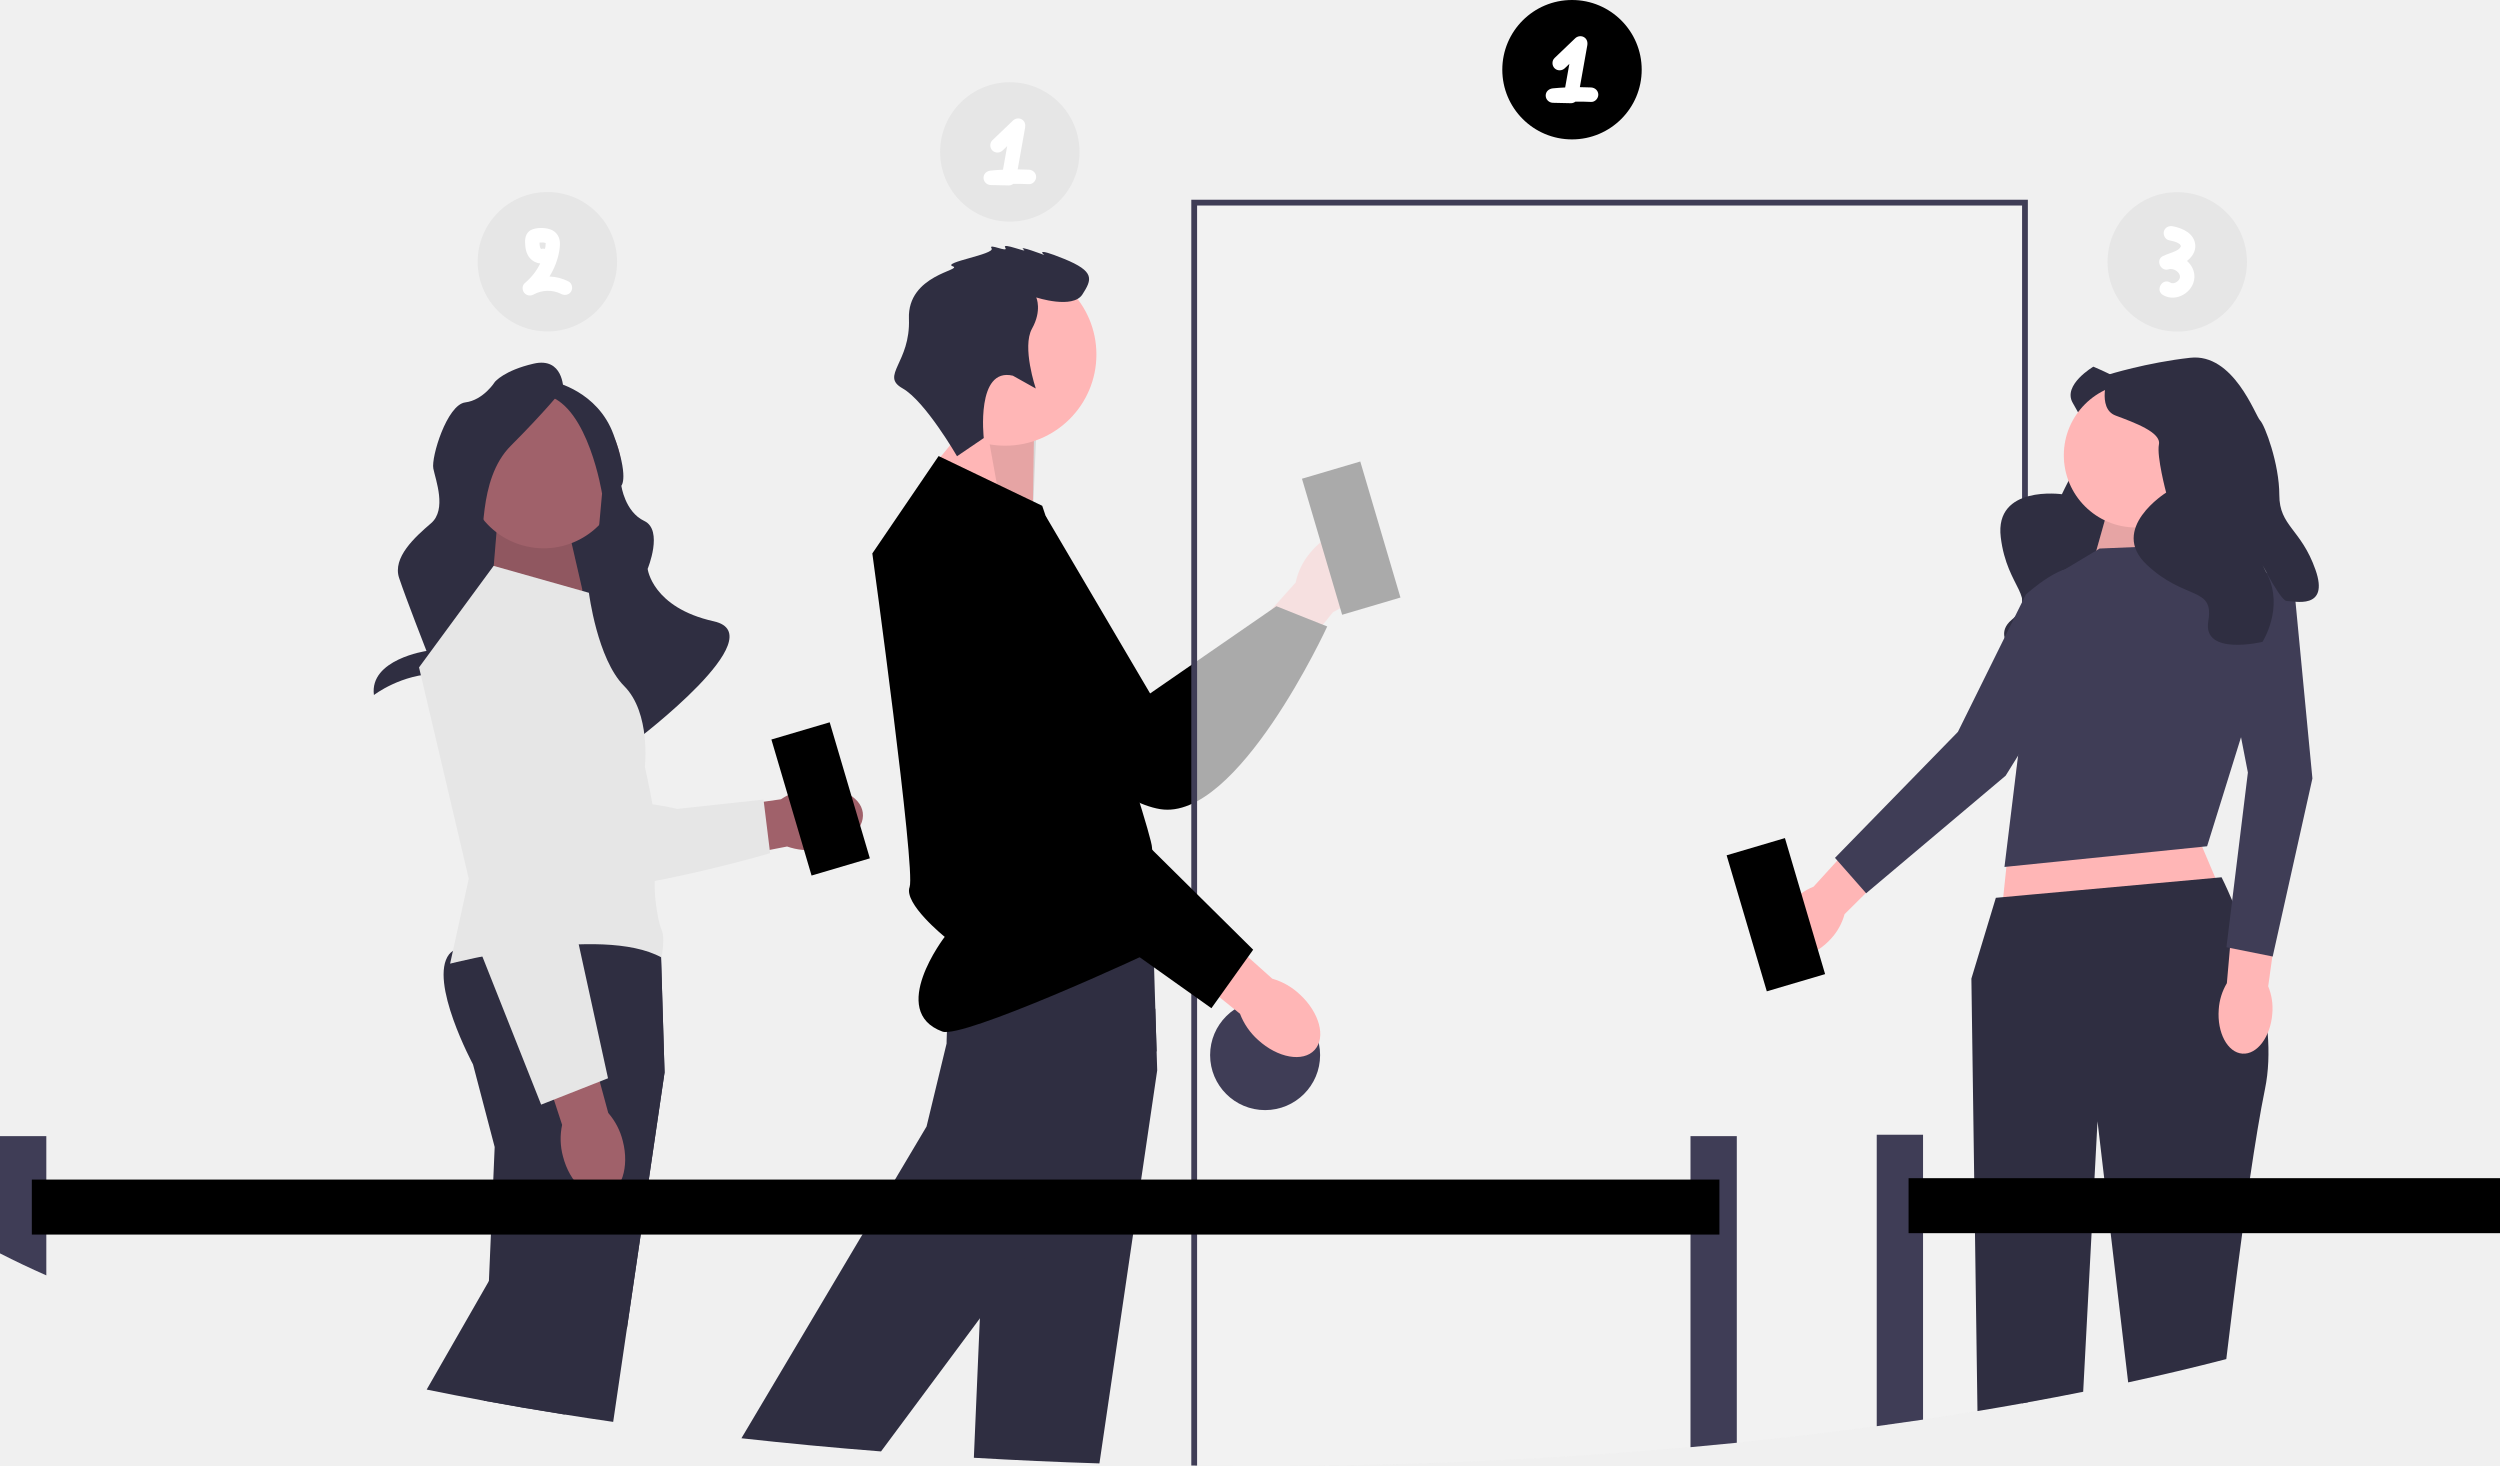
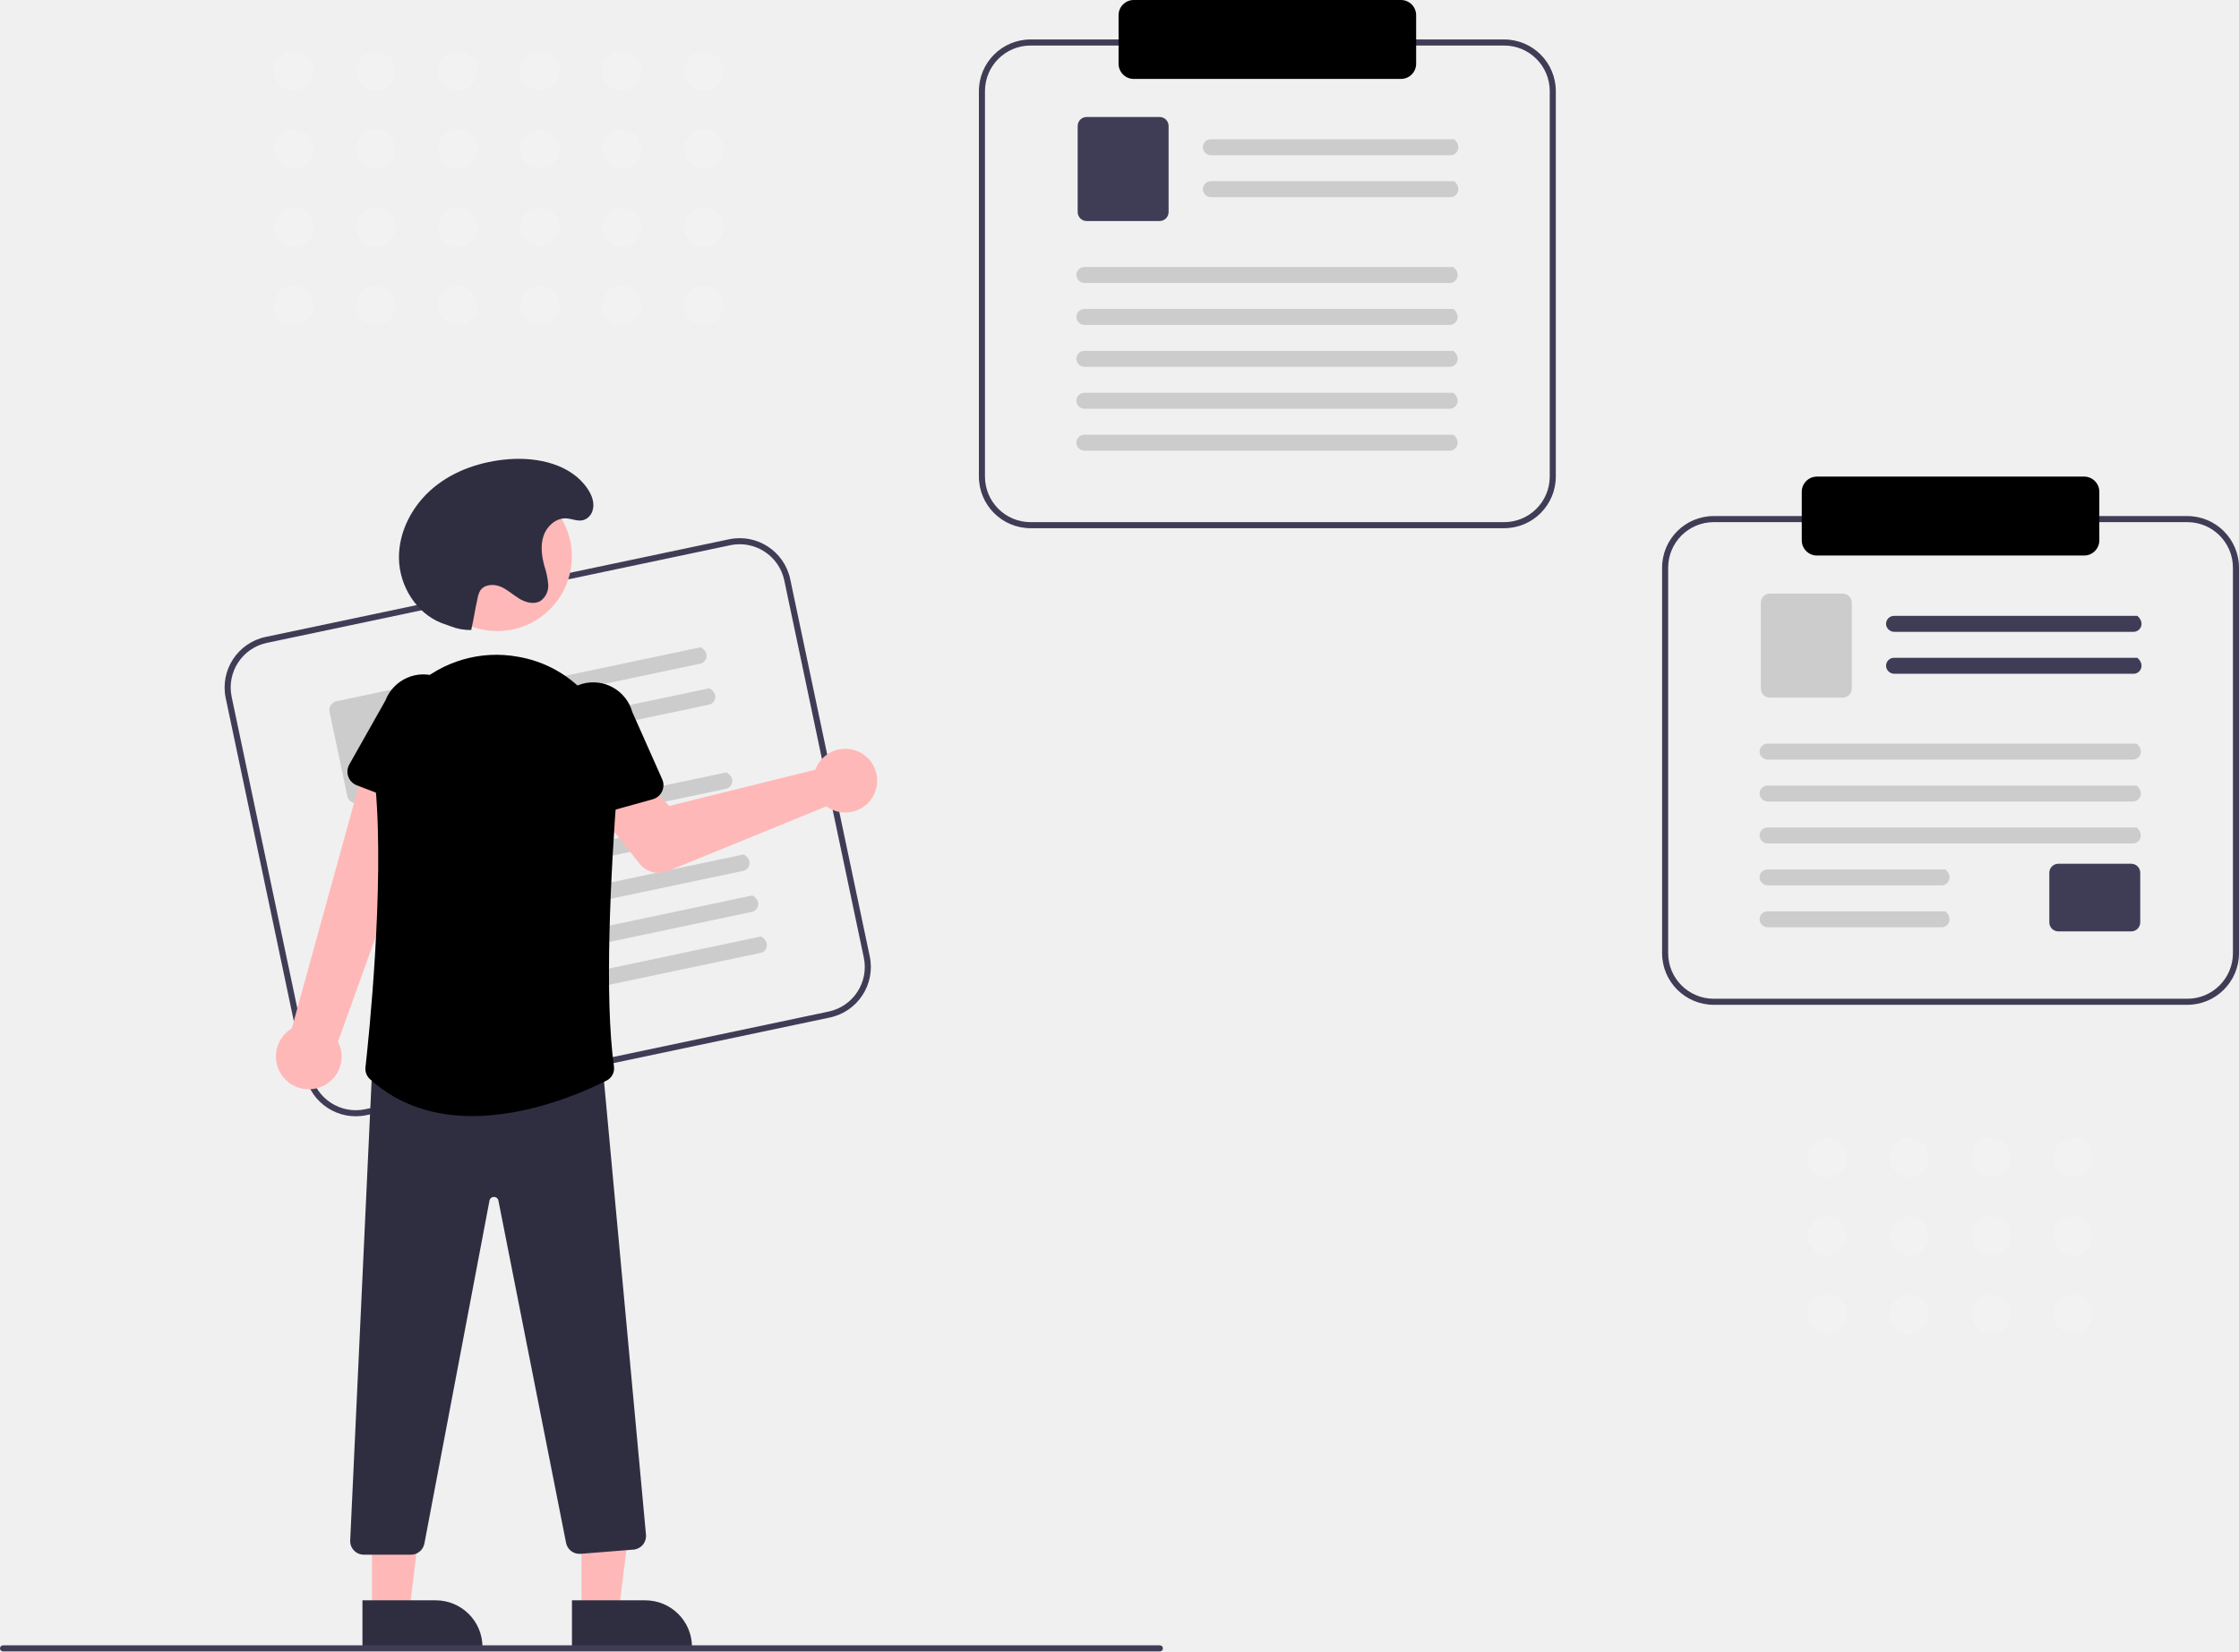
- <svg xmlns="http://www.w3.org/2000/svg" width="863.656" height="506.446" viewBox="0 0 863.656 506.446">
-   <g>
-     <path id="uuid-7eb24f19-d190-4a71-9df2-28d9546a7028-894" d="M452.308,191.354c5.738-7.269,14.14-10.2,18.766-6.547s3.722,12.505-2.019,19.776c-2.254,2.936-5.178,5.289-8.527,6.863l-24.703,30.492-14.062-11.897,25.845-28.796c.754-3.625,2.366-7.016,4.7-9.89h-0v-0Z" fill="#ffb6b6" />
-     <path d="M361.276,178.308l36.043,61.253,43.634-30.141,17.551,7.001s-31.007,67.489-57.744,63.099c-26.736-4.39-79.935-64.781-73.829-85.87,6.107-21.089,34.344-15.342,34.344-15.342h-0v-0Z" fill="#000000" />
-   </g>
-   <rect x="456.291" y="161.403" width="21" height="49" transform="translate(-33.53914 139.8205) rotate(-16.45294)" fill="#000000" />
-   <polygon points="356.752 179.833 357.182 151.11 339.47 140.068 320.209 163.628 356.752 179.833" fill="#ffb6b6" />
-   <polygon points="356.752 179.833 357.898 151.826 339.47 140.068 345.731 174.729 356.752 179.833" isolation="isolate" opacity=".1" />
-   <circle cx="347.266" cy="122.47" r="31.502" fill="#ffb6b6" />
-   <path d="M399.77,369.766l-5.55,37.73-2.79,19-11.62,79.06c-14.66-.46-29.13-1.12-43.38-1.95l2.07-48.14,1.25-28.97,.82-19,.51-11.96-7.47-28.53s-2.46-4.57-4.96-10.66c-.44-1.08-.89-2.21-1.32-3.37-3.1-8.29-5.56-18.16-2.47-23.32,.15-.24,.3-.47,.47-.69,1.4-1.81,5.03-3.16,9.96-4.16,3.01-.62,6.52-1.1,10.3-1.47,11.44-1.13,25.41-1.3,36.1-1.19,9.67,.08,16.65,.38,16.65,.38l.1,3.19,.01,.31,.07,2.42,.17,5.78,.43,14.28,.44,14.51,.21,6.75Z" fill="#2f2e41" />
-   <path d="M399.56,363.016l-15.57,31.23-9.85,13.25-14.11,19-21.53,28.97-34.14,45.95c-16.42-1.28-32.52-2.81-48.23-4.55l41.79-70.37,11.28-19,10.89-18.33,6.92-28.67s0-1.53,.11-3.98c.05-1.03,.12-2.23,.21-3.54,.61-8.75,2.46-22.7,7.96-28.17,.74-.75,1.55-1.33,2.43-1.73,1.65-.74,4.4-.56,7.87,.26,8.58,2.05,21.54,8.09,33.18,14.09,8.05,4.16,15.46,8.29,20.35,11.08l.44,14.51Z" fill="#2f2e41" />
-   <path d="M324.259,157.551l35.787,17.178s37.934,112.37,37.934,118.096,10.736,9.305,4.294,15.746,11.99,11.897,2.058,17.042c-9.931,5.145-71.885,33.29-78.774,30.752-19-7,.805-32.722,.805-32.722,0,0-14.272-11.494-12.125-17.22,2.147-5.726-12.883-115.233-12.883-115.233l22.904-33.64,0-0v-0Z" fill="#000000" />
-   <path d="M349.917,129.792l7.906,4.424s-4.849-14.341-1.31-20.666,1.476-10.802,1.476-10.802c0,0,12.624,4.157,15.949-1.043s4.424-7.906-6.404-12.304c-10.828-4.398-6.754-1.288-6.754-1.288,0,0-9.247-3.513-7.21-1.958,2.037,1.555-7.665-2.628-6.299-.618s-6.084-1.743-4.718,.267c1.367,2.011-17.263,4.875-13.43,6.189,3.833,1.314-15.708,2.839-15.121,18.117s-10.054,19.612-2.201,24.053,18.812,23.447,18.812,23.447l9.243-6.283s-2.778-24.568,10.061-21.537h0v0Z" fill="#2f2e41" />
-   <g>
-     <path id="uuid-788a1427-1d14-4107-8598-91cdf159bec2-895" d="M282.808,293.49c9.184-1.19,16.015-6.893,15.257-12.738-.758-5.845-8.817-9.617-18.005-8.426-3.677,.426-7.198,1.725-10.269,3.791l-38.85,5.532,2.985,18.176,37.983-7.384c3.497,1.215,7.235,1.574,10.899,1.048v0Z" fill="#a0616a" />
-     <path d="M164.037,213.731l10.656,79.328s2.931,17.061,29.613,14.549,61.745-12.86,61.745-12.86l-2.282-18.524-29.801,3.228s-13.911-3.375-16.673-1.099-1.493,4.941-4.224,1.627-1.36-5.372-3.751-2.474-2.877,7.936-4.309,1.696c-1.432-6.239-4.097-4.971-4.097-4.971l-1.516-58.109s-8.005-27.719-22.627-18.452-12.734,16.06-12.734,16.06h-0v-0Z" fill="#e6e6e6" />
-   </g>
-   <rect x="157.967" y="150.44" width="52.776" height="77.983" fill="#2f2e41" />
-   <polygon points="169.814 204.645 171.662 182.309 196.237 182.309 201.685 205.973 169.814 204.645" fill="#a0616a" />
-   <polygon points="169.814 204.645 171.662 182.309 196.237 182.309 201.685 205.973 169.814 204.645" isolation="isolate" opacity=".1" />
-   <circle cx="187.819" cy="162.553" r="26.863" transform="translate(-2.72025 321.9089) rotate(-80.78252)" fill="#a0616a" />
-   <path d="M194.595,134.292s0-11.028-10.24-8.665-13.391,6.302-13.391,6.302c0,0-3.939,6.302-10.24,7.089-6.302,.788-11.816,18.905-11.028,22.843s4.726,14.179-.788,18.905c-5.514,4.726-13.391,11.816-11.028,18.905,2.363,7.089,9.452,25.207,9.452,25.207,0,0-19.773,2.89-18.158,15.23,0,0,9.493-7.353,22.096-7.353s11.028-22.865,11.028-22.865c0,0,.788-14.157,3.151-18.096s-.788-25.994,11.028-37.81,18.117-19.693,18.117-19.693v0Z" fill="#2f2e41" />
-   <path d="M191.444,131.929s14.966,3.151,20.48,18.117,2.729,17.751,2.729,17.751c0,0,1.219,9.012,7.91,12.172s1.177,16.551,1.177,16.551c0,0,1.575,13.391,22.843,18.117,21.268,4.726-26.671,40.969-26.671,40.969,0,0,3.447-17.106-18.609-17.893-22.056-.788,4.319-41.193,4.319-41.193l2.363-25.994s-4.726-29.933-18.905-33.871c-14.179-3.939,2.363-4.726,2.363-4.726l-0,0Z" fill="#2f2e41" />
-   <path d="M229.58,370.486l-5.44,37.01-2.79,19-4.73,32.14-4.79,32.57c-5.67-.82-11.27-1.67-16.8-2.55-9.5-1.51-18.8-3.1-27.9-4.78l1.77-41.33,.69-16.05,.82-19,.48-11.25-7.48-28.53s-15.43-28.73-8.27-38.03c.33-.42,.77-.82,1.33-1.19,1.82-1.23,4.82-2.21,8.59-2.97,8.91-1.82,22.11-2.48,34.14-2.65,15.44-.22,28.94,.37,28.94,.37l.08,2.35,.15,5.1,1.21,39.79Z" fill="#2f2e41" />
-   <path d="M229.58,370.486l-5.44,37.01-2.79,19-4.73,32.14-21.59,30.02c-9.5-1.51-18.8-3.1-27.9-4.78-6.69-1.23-13.26-2.51-19.73-3.83l21.5-37.5,9.2-16.05,10.88-19,5.23-9.12,4.55-7.94,3.33-14.8,2.56-11.35,.59-2.62s-.06-4.12,.33-9.65c.6-8.38,2.25-20.02,6.79-25.49,.88-1.08,1.88-1.91,3.01-2.44,2.36-1.11,7.02-.35,12.85,1.51l.15,5.1,1.21,39.79Z" fill="#2f2e41" />
-   <path d="M203.451,204.79l-.656-.185-32.268-9.119-25.766,35.071,17.178,73.005-6.442,29.345s52.249-13.599,73.005-2.147c0,0,1.431-6.526,0-9.705s-3.579-16.406-1.431-22.317-4.294-33.826-4.294-33.826c0,0,2.147-18.609-7.157-27.914-9.305-9.305-12.168-32.208-12.168-32.208l-0,0v0Z" fill="#e6e6e6" />
-   <path id="uuid-cd6b1305-cf39-49fc-bef1-740b2c9d0d0e-896" d="M194.495,399.541c2.314,8.967,8.816,15.042,14.523,13.569s8.456-9.936,6.14-18.907c-.876-3.596-2.6-6.93-5.029-9.723l-10.284-37.871-17.669,5.205,12.014,36.782c-.774,3.62-.669,7.374,.305,10.945v-0Z" fill="#a0616a" />
-   <path d="M199.18,237.024s-10.008-27.045-20.976-25.284-20.969,18.761-20.969,18.761l7.929,96.207,21.78,54.901,23.102-9.108-12-54.868,1.134-80.609v0Z" fill="#e6e6e6" />
-   <path d="M699.55,69.996V484.626c-.33,.07-.66,.13-1,.18-5.07,.92-10.21,1.8-15.41,2.66-6.18,1.02-12.45,2.01-18.8,2.96-5.28,.78-10.61,1.54-16,2.27-15.69,2.15-31.82,4.06-48.34,5.72-5.29,.54-10.63,1.05-16,1.53-46.95,4.22-96.85,6.5-148.59,6.5-7.33,0-14.61-.05-21.86-.14-.34,0-.67,0-1-.01V69.996h287Z" fill="#f2f2f2" isolation="isolate" opacity=".7" />
-   <path d="M698.55,206.786v1.23l.13-.26c-.01-.32-.06-.64-.13-.97Zm-286,130.64l-1-.81v89.88h1v79.8c.33,.01,.66,.01,1,.01v-229.5c-.33,.18-.66,.35-1,.52v60.1Zm-1-268.43V506.276c.33,.01,.66,.02,1,.02,.33,.01,.66,.01,1,.01V70.996h285V484.806c.34-.05,.67-.11,1-.18,.33-.05,.67-.11,1-.18V68.996H411.55Z" fill="#3f3d56" />
-   <circle cx="437.047" cy="364.501" r="19" fill="#3f3d56" />
-   <g>
-     <path id="uuid-340fa4d6-17c0-4cd5-bee8-12f32296eb37-897" d="M434.587,359.236c6.82,6.265,15.581,7.824,19.568,3.483s1.688-12.937-5.136-19.204c-2.691-2.54-5.952-4.399-9.509-5.421l-29.234-26.179-11.993,13.98,30.092,24.324c1.321,3.459,3.45,6.551,6.211,9.017h-0Z" fill="#ffb6b6" />
-     <path d="M350.094,220.332s-23.112-17.246-31.357-9.801-7.385,27.15-7.385,27.15l58.998,76.405,48.145,34.213,14.428-20.212-39.921-39.506-42.908-68.25-0,0v0Z" fill="#000000" />
-   </g>
-   <path d="M600,392.496v105.92c-5.29,.54-10.63,1.05-16,1.53v-107.45h16Z" fill="#3f3d56" />
-   <path d="M16,392.496v48.1c-5.59-2.47-10.93-5.01-16-7.6v-40.5H16Z" fill="#3f3d56" />
-   <rect x="10.995" y="407.498" width="583" height="19" fill="#000000" />
-   <path d="M723.182,126.67s-10.667,6.256-7.168,12.442c3.498,6.186,8.375,14.613,5.067,17.267s-8.771,14.355-8.771,14.355c0,0-23.315-3.256-21.126,14.855s13.142,20.58,3.754,28.548,9.757,17.497,9.757,17.497c0,0,13.217-4.119,16.232-16.785s-2.688,9.685-.775,11.287,9.34,12.166,14.596-1.879,.051-19.49,6.996-27.778c6.944-8.289,11.666-21.696,11.459-24.039s7.944-23.729-4.602-32.069-25.418-13.699-25.418-13.699h0Z" fill="#2f2e41" />
-   <g>
-     <path id="uuid-a9d6e0e2-9081-4547-a7f7-3829edb971db-898" d="M632.642,324.175c-5.347,6.025-12.791,8.15-16.625,4.746-3.834-3.404-2.606-11.046,2.744-17.072,2.104-2.437,4.761-4.334,7.749-5.533l22.98-25.242,11.616,11.036-23.887,23.713c-.837,3.11-2.406,5.974-4.577,8.353h0Z" fill="#ffb6b6" />
-     <path d="M699.838,205.41s13.937-12.803,19.817-8.493,6.635,17.231,6.635,17.231l-33.414,53.822-48.192,40.62-10.769-12.232,42.47-43.526,23.454-47.423v-0Z" fill="#3f3d56" />
-   </g>
-   <polygon points="728.082 176.403 720.532 203.237 761.968 203.237 748.324 170.173 728.082 176.403" fill="#ffb6b6" />
-   <polygon points="728.082 176.403 720.532 203.237 761.968 203.237 748.324 170.173 728.082 176.403" isolation="isolate" opacity=".1" />
-   <polygon points="749.093 264.958 773.39 322.357 691.164 318.296 696.752 264.958 749.093 264.958" fill="#ffb6b6" />
-   <polygon points="725.324 189.498 759.611 188.069 782.468 228.07 762.468 292.357 692.467 299.5 700.047 237.501 703.895 202.355 725.324 189.498" fill="#3f3d56" />
-   <path d="M782.47,376.206c-1.65,7.99-3.44,18.94-5.19,30.81-.91,6.18-1.81,12.61-2.67,19-2.22,16.39-4.2,32.52-5.51,43.5-10.88,2.82-22.19,5.51-33.9,8.05l-6.05-51.55-2.23-19-2.31-19.66-1.04,19.66-1.01,19-2.9,54.79c-6.27,1.26-12.64,2.47-19.11,3.64-.33,.07-.67,.13-1,.18-.33,.07-.66,.13-1,.18-5.07,.92-10.21,1.8-15.41,2.66l-.86-61.45-.27-19-.97-68.94,8.45-27.92,2.55-.23,6.51-.59,1-.09,1-.1,64.76-5.88,2.16-.2s1.54,3.01,3.66,8.02c.18,.42,.37,.86,.56,1.31,1.83,4.4,4.01,10.11,6,16.56,2.63,8.48,4.94,18.24,5.71,27.95,.52,6.59,.34,13.15-.93,19.3Z" fill="#2f2e41" />
-   <g>
-     <path id="uuid-de836ca6-962e-4f27-b85c-b36b0bd5804b-899" d="M784.999,350.142c-.602,8.033-5.236,14.234-10.348,13.85-5.112-.384-8.767-7.207-8.163-15.243,.197-3.213,1.161-6.333,2.811-9.097l2.982-34.005,15.928,1.74-4.631,33.338c1.219,2.981,1.707,6.21,1.422,9.418Z" fill="#ffb6b6" />
-     <path d="M766.477,214.947s3.328-18.63,10.617-18.765,15.72,9.686,15.72,9.686l6.037,63.062-13.719,61.517-15.979-3.204,7.406-60.361-10.082-51.936-0,0v-0Z" fill="#3f3d56" />
-   </g>
-   <circle cx="737.926" cy="157.28" r="24.954" fill="#ffb6b6" />
-   <path d="M728.361,129.415s-4.159,11.645,2.495,14.141,15.804,5.823,14.972,9.982c-.832,4.159,2.495,16.636,2.495,16.636,0,0-19.963,12.477-6.654,24.954,13.309,12.477,23.29,7.336,21.211,19.472-2.08,12.136,18.716,7.146,18.716,7.146,0,0,7.486-11.645,1.664-23.29-5.823-11.645,4.159,9.15,6.654,9.15s14.972,3.327,9.982-10.813-12.477-14.972-12.477-25.786-4.991-24.122-6.654-25.786c-1.664-1.664-9.15-23.29-24.122-21.627s-28.281,5.823-28.281,5.823h-0v-0Z" fill="#2f2e41" />
-   <rect x="602.995" y="291.498" width="21" height="49" transform="translate(-64.37843 186.6982) rotate(-16.45294)" fill="#000000" />
-   <rect x="272.995" y="251.498" width="21" height="49" transform="translate(-66.56193 91.59513) rotate(-16.45294)" fill="#000000" />
-   <g>
-     <path d="M664.34,392.016v98.41c-5.28,.78-10.61,1.54-16,2.27v-100.68h16Z" fill="#3f3d56" />
-     <rect x="659.341" y="407.015" width="204.314" height="19" fill="#000000" />
-   </g>
-   <circle cx="348.856" cy="52.487" r="24.079" fill="#e6e6e6" />
-   <circle cx="752.163" cy="90.467" r="24.079" fill="#e6e6e6" />
-   <path d="M355.443,58.62c-1.29-.067-2.58-.097-3.87-.107,.856-4.817,1.712-9.633,2.568-14.45,.197-1.106-.13-2.228-1.149-2.823-.971-.568-2.226-.377-3.03,.391-2.377,2.273-4.754,4.547-7.131,6.82-.976,.933-.94,2.596,0,3.536,.975,.975,2.557,.936,3.536,0,.525-.502,1.051-1.005,1.576-1.507l-1.448,8.144c-1.41,.07-2.819,.162-4.225,.3-1.344,.132-2.5,1.054-2.5,2.5,0,1.38,1.145,2.47,2.5,2.5,2.077,.046,4.154,.092,6.232,.139,.517,.012,1.086-.197,1.545-.543,1.798-.017,3.597,.007,5.396,.1,1.35,.07,2.5-1.199,2.5-2.5,0-1.412-1.146-2.43-2.5-2.5h0Z" fill="#fff" />
-   <g>
-     <circle cx="543.067" cy="24.079" r="24.079" fill="#000000" />
-     <path d="M549.653,30.212c-1.29-.067-2.58-.097-3.87-.107,.856-4.817,1.712-9.633,2.568-14.45,.197-1.106-.13-2.228-1.149-2.823-.971-.568-2.226-.377-3.03,.391-2.377,2.273-4.754,4.547-7.131,6.82-.976,.933-.94,2.596,0,3.536,.975,.975,2.557,.936,3.536,0,.525-.502,1.051-1.005,1.576-1.507l-1.448,8.144c-1.41,.07-2.819,.162-4.225,.3-1.344,.132-2.5,1.054-2.5,2.5,0,1.38,1.145,2.47,2.5,2.5,2.077,.046,4.154,.092,6.232,.139,.517,.012,1.086-.197,1.545-.543,1.798-.017,3.597,.007,5.396,.1,1.35,.07,2.5-1.199,2.5-2.5,0-1.412-1.146-2.43-2.5-2.5h0Z" fill="#fff" />
-   </g>
-   <g>
-     <circle cx="189.096" cy="90.421" r="24.079" fill="#e6e6e6" />
-     <path d="M196.42,97.246c-2.07-1.07-4.33-1.64-6.6-1.72,1.77-2.85,2.99-6.05,3.47-9.35,.28-1.97,.31-3.94-1.08-5.53-1.06-1.22-2.59-1.69-4.14-1.84-1.26-.12-2.76-.04-3.95,.36-2.09,.68-2.78,2.48-2.73,4.53,.05,1.95,.35,3.93,1.66,5.46,.9,1.05,2.21,1.74,3.58,1.85-1.26,2.6-3.07,4.9-5.36,6.83-.95,.79-.92,2.38-.2,3.28,.78,.98,2.11,1.26,3.23,.64,2.94-1.64,6.62-1.73,9.6-.19,1.2,.62,2.71,.31,3.42-.9,.66-1.12,.31-2.8-.9-3.42Zm-7.94-12.8c0,.16-.01,.31-.03,.47-.01,.09-.02,.17-.02,.22-.01,.05-.01,.09-.02,.1v.01c-.04,.25-.1,.49-.14,.73-.4-.11-.82-.12-1.23,.02-.04,.01-.06,.01-.09,.02h-.03c-.08-.06-.14-.11,.02-.01-.09-.1-.14-.16-.17-.18l-.07-.13c.01,.04,.01,.07,.01,.08-.02-.03-.05-.12-.1-.28-.05-.18-.1-.37-.14-.56-.06-.3-.07-.69-.08-1.13,.04,0,.08-.01,.09-.01,.29-.02,.57-.03,.86-.03,.19,0,.38,.02,.57,.03,.05,.02,.37,.09,.49,.12,.02,.02,.05,.04,.07,.05,.02,.03,.03,.05,.06,.08l-.05,.4Z" fill="#fff" />
-   </g>
-   <path d="M755.52,90.146c1.68-1.29,3.01-3.19,2.87-5.39-.26-4.06-4.24-5.91-7.76-6.59-1.33-.26-2.7,.37-3.08,1.74-.33,1.23,.42,2.82,1.75,3.08,.57,.11,1.14,.24,1.71,.41,.29,.08,.58,.18,.86,.3,.08,.04,.37,.17,.42,.2,.23,.12,.47,.26,.69,.42,.02,.03,.14,.14,.22,.22-.18-.14,.16,.39,.16,.26,.02,.05,.03,.09,.04,.13v.09c0,.01-.06,.21-.04,.21-.16,.26-.22,.38-.32,.48-.43,.48-.73,.66-1.36,.96-1.46,.71-3.07,1.09-4.53,1.83-2.54,1.3-.77,5.35,1.93,4.57,.13-.03,.25-.07,.38-.1,.07-.01,.19-.03,.27-.03,.17,0,.33,0,.49,.01h.06c.33,.07,.66,.15,.97,.28,.04,.02,.1,.05,.15,.09,.14,.08,.29,.17,.43,.25l.16,.11,.01,.01c.13,.1,.24,.22,.36,.33,.02,.02,.13,.15,.19,.21,.05,.07,.15,.2,.16,.22,.09,.15,.18,.31,.26,.47,.01,.03,.02,.08,.03,.13,.02,.1,.05,.21,.08,.32-.01,.04,.01,.21,.01,.32,0,.03,0,.05,.01,.07-.03,.13-.07,.26-.1,.39-.01,.03-.01,.04-.01,.05-.09,.17-.19,.33-.28,.49-.01,.02-.03,.03-.04,.05v.01c-.11,.11-.2,.21-.31,.32-.07,.07-.16,.14-.24,.21-.06,.03-.22,.15-.26,.17-.14,.07-.27,.15-.41,.22h-.01c-.01,.01-.02,.01-.03,.01-.19,.06-.37,.11-.55,.16h-.03c-.17,0-.57-.05-.57-.03-.06-.01-.14-.03-.19-.04-.11-.06-.32-.17-.32-.17-2.77-1.66-5.29,2.67-2.53,4.32,4.48,2.68,10.58-.92,10.86-6,.13-2.31-.93-4.34-2.56-5.77Z" fill="#fff" />
+ <svg xmlns="http://www.w3.org/2000/svg" data-name="Layer 1" width="737.39" height="544" viewBox="0 0 737.39 544">
+   <path d="M504.621,513.182,351.975,545.357a17.019,17.019,0,0,1-20.141-13.128L305.641,407.959a17.019,17.019,0,0,1,13.128-20.141l152.646-32.175A17.019,17.019,0,0,1,491.555,368.772l26.194,124.269A17.019,17.019,0,0,1,504.621,513.182Zm-185.44-123.406a15.017,15.017,0,0,0-11.584,17.771L333.791,531.816a15.017,15.017,0,0,0,17.771,11.584l152.646-32.175a15.017,15.017,0,0,0,11.584-17.771L489.598,369.184a15.017,15.017,0,0,0-17.771-11.584Z" transform="translate(-231.3051 -178)" fill="#3f3d56" />
+   <path id="ea648e8d-1b31-4ae2-9566-f54bfd0d94c9-323" data-name="Path 411" d="M461.93,396.618,384.892,412.857a2.731,2.731,0,0,1-3.229-1.863,2.631,2.631,0,0,1,1.999-3.254L462.082,391.21c3.062,1.726,2.094,4.935-.152,5.409Z" transform="translate(-231.3051 -178)" fill="#ccc" />
+   <path id="b4f9d9e0-1a47-44a2-8a19-0d88a6e9c18f-324" data-name="Path 412" d="M464.779,410.131l-77.038,16.238a2.731,2.731,0,0,1-3.229-1.863,2.631,2.631,0,0,1,1.999-3.254L464.93,404.723c3.062,1.726,2.094,4.935-.152,5.409Z" transform="translate(-231.3051 -178)" fill="#ccc" />
+   <path id="e168965a-63e1-4676-8cbb-3e09d33a4a3f-325" data-name="Path 413" d="M372.708,437.574l-23.511,4.956a2.962,2.962,0,0,1-3.506-2.285l-5.848-27.745a2.962,2.962,0,0,1,2.285-3.506l23.511-4.956a2.963,2.963,0,0,1,3.506,2.285l5.848,27.745a2.962,2.962,0,0,1-2.285,3.506Z" transform="translate(-231.3051 -178)" fill="#ccc" />
+   <path id="af0ff97e-1a3a-4f6f-a511-2c807a938985-326" data-name="Path 414" d="M470.387,437.847,352.812,462.629a2.731,2.731,0,0,1-3.229-1.863,2.631,2.631,0,0,1,1.999-3.254l118.958-25.074c3.062,1.726,2.094,4.935-.152,5.409Z" transform="translate(-231.3051 -178)" fill="#ccc" />
+   <path id="e60f2d91-ad3b-421b-94cb-3aa0f5092f21-327" data-name="Path 415" d="M473.236,451.364,355.661,476.146a2.731,2.731,0,0,1-3.229-1.863,2.631,2.631,0,0,1,1.999-3.254l118.958-25.074c3.062,1.726,2.094,4.935-.152,5.409Z" transform="translate(-231.3051 -178)" fill="#ccc" />
+   <path id="a5554f8b-57e8-4c3b-815c-c76cc46b61b5-328" data-name="Path 416" d="M476.083,464.872,358.508,489.655a2.731,2.731,0,0,1-3.229-1.863,2.631,2.631,0,0,1,1.999-3.254l118.958-25.074c3.062,1.726,2.094,4.935-.152,5.409Z" transform="translate(-231.3051 -178)" fill="#ccc" />
+   <path id="eee68bf7-fbe9-4bfc-85ae-b0141fb14f45-329" data-name="Path 417" d="M478.932,478.388,361.357,503.171a2.731,2.731,0,0,1-3.229-1.863,2.631,2.631,0,0,1,1.999-3.254l118.958-25.074c3.062,1.726,2.094,4.935-.152,5.409Z" transform="translate(-231.3051 -178)" fill="#ccc" />
+   <path id="b9a7afa1-162f-46e2-88e2-f572ab59fc71-330" data-name="Path 418" d="M481.779,491.897,364.205,516.68a2.731,2.731,0,0,1-3.229-1.863,2.631,2.631,0,0,1,1.999-3.254l118.958-25.074c3.062,1.726,2.094,4.935-.152,5.409Z" transform="translate(-231.3051 -178)" fill="#ccc" />
+   <path d="M500.534,430.03a10.527,10.527,0,0,0-.683,1.51l-48.133,11.944-8.373-8.663-14.725,10.928,13.333,16.776a8,8,0,0,0,9.289,2.428l52.229-21.342a10.497,10.497,0,1,0-2.936-13.582Z" transform="translate(-231.3051 -178)" fill="#ffb8b8" />
+   <path d="M336.237,536.323a10.743,10.743,0,0,0,6.378-15.188l33.124-92.067-23.004-4.077-25.327,91.781a10.801,10.801,0,0,0,8.828,19.551Z" transform="translate(-231.3051 -178)" fill="#ffb8b8" />
+   <path d="M371.533,445.411l-22.713-8.717a4.817,4.817,0,0,1-2.47-6.863l11.915-21.126a13.377,13.377,0,0,1,24.95,9.66l-5.256,23.598a4.817,4.817,0,0,1-6.427,3.448Z" transform="translate(-231.3051 -178)" fill="#000000" />
+   <polygon points="191.493 531.175 203.752 531.175 209.585 483.887 191.491 483.888 191.493 531.175" fill="#ffb8b8" />
+   <path d="M419.671,705.173l24.144-.001h.001A15.386,15.386,0,0,1,459.202,720.558v.5l-39.531.001Z" transform="translate(-231.3051 -178)" fill="#2f2e41" />
+   <polygon points="122.493 531.175 134.752 531.175 140.585 483.887 122.491 483.888 122.493 531.175" fill="#ffb8b8" />
+   <path d="M350.671,705.173l24.144-.001h.001A15.386,15.386,0,0,1,390.202,720.558v.5l-39.531.001Z" transform="translate(-231.3051 -178)" fill="#2f2e41" />
+   <path d="M366.65,690.142H351.136a4.5,4.5,0,0,1-4.495-4.714l7.369-158.332.464-.013,74.919-1.953,14.66,158.423a4.5,4.5,0,0,1-4.121,4.911l-17.426,1.394a4.502,4.502,0,0,1-4.767-3.582L395.45,573.5a1.454,1.454,0,0,0-1.469-1.199h-.006a1.454,1.454,0,0,0-1.466,1.211l-21.443,113A4.51,4.51,0,0,1,366.65,690.142Z" transform="translate(-231.3051 -178)" fill="#2f2e41" />
+   <circle cx="163.765" cy="183.324" r="24.561" fill="#ffb8b8" />
+   <path d="M386.834,545.651c-11.706,0-23.73-3.077-33.698-12.175a4.552,4.552,0,0,1-1.469-3.85c1.067-9.586,6.242-59.081,3.328-92.144a40.02,40.02,0,0,1,12.956-33.305,39.598,39.598,0,0,1,33.962-9.834h0c.306.055.612.112.918.171,19.664,3.806,33.326,22.004,31.78,42.331-2.256,29.66-4.278,69.779-1.103,92.468a4.493,4.493,0,0,1-2.415,4.637C423.868,537.601,405.767,545.651,386.834,545.651Z" transform="translate(-231.3051 -178)" fill="#000000" />
+   <path d="M418.884,447.178a4.812,4.812,0,0,1-2.109-3.411l-2.992-23.99a13.377,13.377,0,0,1,25.754-7.248l9.856,22.161a4.817,4.817,0,0,1-3.11,6.598l-23.437,6.522A4.811,4.811,0,0,1,418.884,447.178Z" transform="translate(-231.3051 -178)" fill="#000000" />
+   <path d="M386.496,385.538a17.598,17.598,0,0,1-6.797-1.23c-.951-.367-1.939-.668-2.889-1.035-8.387-3.24-13.911-12.172-14.109-21.16s4.457-17.713,11.369-23.462,15.865-8.701,24.83-9.384c9.657-.735,20.53,1.714,25.926,9.756,1.436,2.141,2.441,4.738,1.59,7.322a4.686,4.686,0,0,1-1.32,2.028c-2.41,2.144-4.812.532-7.269.389-3.377-.196-6.409,2.537-7.499,5.739s-.61,6.727.27,9.992a24.962,24.962,0,0,1,1.258,6.076,6.108,6.108,0,0,1-2.531,5.379c-2.11,1.275-4.881.537-6.992-.736s-3.935-3.044-6.216-3.981-5.344-.729-6.671,1.348a7.379,7.379,0,0,0-.843,2.435c-1.19,5.421-.916,5.102-2.106,10.523Z" transform="translate(-231.3051 -178)" fill="#2f2e41" />
+   <path d="M726.695,352h-156a17.019,17.019,0,0,1-17-17V208a17.019,17.019,0,0,1,17-17h156a17.019,17.019,0,0,1,17,17V335A17.019,17.019,0,0,1,726.695,352Zm-156-159a15.017,15.017,0,0,0-15,15V335a15.017,15.017,0,0,0,15,15h156a15.017,15.017,0,0,0,15-15V208a15.017,15.017,0,0,0-15-15Z" transform="translate(-231.3051 -178)" fill="#3f3d56" />
+   <path id="eb40ba0f-f2ca-41e6-ba2e-bd824fb45cdc-331" data-name="Path 411" d="M708.963,229.138H630.232a2.731,2.731,0,0,1-2.776-2.489,2.631,2.631,0,0,1,2.627-2.772h80.143c2.64,2.32,1.031,5.261-1.264,5.261Z" transform="translate(-231.3051 -178)" fill="#ccc" />
+   <path id="ea390b26-798a-41d7-8695-eb41cfeb13d4-332" data-name="Path 412" d="M708.963,242.948H630.232a2.731,2.731,0,0,1-2.776-2.489,2.631,2.631,0,0,1,2.627-2.772h80.143c2.64,2.32,1.031,5.261-1.264,5.261Z" transform="translate(-231.3051 -178)" fill="#ccc" />
+   <path id="f9b4f79e-9356-48bc-89d8-91f80de67df3-333" data-name="Path 413" d="M613.212,250.811h-24.028a2.962,2.962,0,0,1-2.959-2.959V219.497a2.962,2.962,0,0,1,2.959-2.959h24.028a2.963,2.963,0,0,1,2.959,2.959v28.355a2.962,2.962,0,0,1-2.959,2.959Z" transform="translate(-231.3051 -178)" fill="#3f3d56" />
+   <path id="f3294a48-db04-45e1-afc8-dab6eb28e529-334" data-name="Path 414" d="M708.734,271.224H588.576a2.731,2.731,0,0,1-2.776-2.489,2.631,2.631,0,0,1,2.627-2.772H709.999c2.64,2.32,1.031,5.261-1.264,5.261Z" transform="translate(-231.3051 -178)" fill="#ccc" />
+   <path id="bb6dba8b-bb0a-4f92-a6ea-c6252f741607-335" data-name="Path 415" d="M708.734,285.038H588.576a2.731,2.731,0,0,1-2.776-2.489,2.631,2.631,0,0,1,2.627-2.772H709.999c2.64,2.32,1.031,5.261-1.264,5.261Z" transform="translate(-231.3051 -178)" fill="#ccc" />
+   <path id="b1d451cb-91ad-40cf-876e-6a74c98e5c4f-336" data-name="Path 416" d="M708.734,298.843H588.576a2.731,2.731,0,0,1-2.776-2.489,2.631,2.631,0,0,1,2.627-2.772H709.999c2.64,2.32,1.031,5.261-1.264,5.261Z" transform="translate(-231.3051 -178)" fill="#ccc" />
+   <path id="bcef27e7-bcca-4cc4-a6d4-200e9e04132c-337" data-name="Path 417" d="M708.734,312.656H588.576a2.731,2.731,0,0,1-2.776-2.489,2.631,2.631,0,0,1,2.627-2.772H709.999c2.64,2.32,1.031,5.261-1.264,5.261Z" transform="translate(-231.3051 -178)" fill="#ccc" />
+   <path id="ed29f808-f3a3-4ac8-bd45-563f73aa9d8b-338" data-name="Path 418" d="M708.734,326.462H588.576a2.731,2.731,0,0,1-2.776-2.489,2.631,2.631,0,0,1,2.627-2.772H709.999c2.64,2.32,1.031,5.261-1.264,5.261Z" transform="translate(-231.3051 -178)" fill="#ccc" />
+   <path d="M692.695,178a5.006,5.006,0,0,1,5,5v16a5.006,5.006,0,0,1-5,5h-88a5.006,5.006,0,0,1-5-5V183a5.006,5.006,0,0,1,5-5" transform="translate(-231.3051 -178)" fill="#000000" />
+   <path d="M951.695,509h-156a17.019,17.019,0,0,1-17-17V365a17.019,17.019,0,0,1,17-17h156a17.019,17.019,0,0,1,17,17V492A17.019,17.019,0,0,1,951.695,509Zm-156-159a15.017,15.017,0,0,0-15,15V492a15.017,15.017,0,0,0,15,15h156a15.017,15.017,0,0,0,15-15V365a15.017,15.017,0,0,0-15-15Z" transform="translate(-231.3051 -178)" fill="#3f3d56" />
+   <path id="ab56b95a-ad0a-4db6-b885-1de339e59248-339" data-name="Path 411" d="M933.963,386.138H855.232a2.731,2.731,0,0,1-2.776-2.489,2.631,2.631,0,0,1,2.627-2.772h80.143c2.64,2.32,1.031,5.261-1.264,5.261Z" transform="translate(-231.3051 -178)" fill="#3f3d56" />
+   <path id="a65ba0e0-92d5-467b-b937-6962ba88422c-340" data-name="Path 412" d="M933.963,399.948H855.232a2.731,2.731,0,0,1-2.776-2.489,2.631,2.631,0,0,1,2.627-2.772h80.143c2.64,2.32,1.031,5.261-1.264,5.261Z" transform="translate(-231.3051 -178)" fill="#3f3d56" />
+   <path id="fb801fe4-3edc-4e65-9957-dec023933e0a-341" data-name="Path 413" d="M838.212,407.811h-24.028a2.962,2.962,0,0,1-2.959-2.959V376.497a2.962,2.962,0,0,1,2.959-2.959h24.028a2.963,2.963,0,0,1,2.959,2.959v28.355a2.962,2.962,0,0,1-2.959,2.959Z" transform="translate(-231.3051 -178)" fill="#ccc" />
+   <path id="faab0864-6611-44c5-86ab-6dd51d336b1d-342" data-name="Path 413" d="M933.212,484.811h-24.028a2.962,2.962,0,0,1-2.959-2.959V465.497a2.962,2.962,0,0,1,2.959-2.959h24.028a2.963,2.963,0,0,1,2.959,2.959v16.355a2.962,2.962,0,0,1-2.959,2.959Z" transform="translate(-231.3051 -178)" fill="#3f3d56" />
+   <path id="ada3facf-2b93-40cb-83c6-b6d8dc380c35-343" data-name="Path 414" d="M933.734,428.224H813.576a2.731,2.731,0,0,1-2.776-2.489,2.631,2.631,0,0,1,2.627-2.772H934.999c2.64,2.32,1.031,5.261-1.264,5.261Z" transform="translate(-231.3051 -178)" fill="#ccc" />
+   <path id="a50891a7-c495-4965-ab40-a1f907e5cce2-344" data-name="Path 415" d="M933.734,442.038H813.576a2.731,2.731,0,0,1-2.776-2.489,2.631,2.631,0,0,1,2.627-2.772H934.999c2.64,2.32,1.031,5.261-1.264,5.261Z" transform="translate(-231.3051 -178)" fill="#ccc" />
+   <path id="f645be9d-0c31-4d92-bfb2-feede413f090-345" data-name="Path 416" d="M933.734,455.843H813.576a2.731,2.731,0,0,1-2.776-2.489,2.631,2.631,0,0,1,2.627-2.772H934.999c2.64,2.32,1.031,5.261-1.264,5.261Z" transform="translate(-231.3051 -178)" fill="#ccc" />
+   <path id="f96ba49d-c571-4857-91da-e214cd5ba82f-346" data-name="Path 417" d="M870.734,469.656H813.576a2.731,2.731,0,0,1-2.776-2.489,2.631,2.631,0,0,1,2.627-2.772h58.571c2.64,2.32,1.031,5.261-1.264,5.261Z" transform="translate(-231.3051 -178)" fill="#ccc" />
+   <path id="a7214c6f-9d52-425a-b9ef-635698aec079-347" data-name="Path 418" d="M870.734,483.462H813.576a2.731,2.731,0,0,1-2.776-2.489,2.631,2.631,0,0,1,2.627-2.772h58.571c2.64,2.32,1.031,5.261-1.264,5.261Z" transform="translate(-231.3051 -178)" fill="#ccc" />
+   <path d="M917.695,361h-88a5.006,5.006,0,0,1-5-5V340a5.006,5.006,0,0,1,5-5h88a5.006,5.006,0,0,1,5,5v16A5.006,5.006,0,0,1,917.695,361Z" transform="translate(-231.3051 -178)" fill="#000000" />
+   <path d="M613.305,722h-381a1,1,0,0,1,0-2h381a1,1,0,0,1,0,2Z" transform="translate(-231.3051 -178)" fill="#3f3d56" />
+   <circle cx="96.764" cy="23.324" r="6.467" fill="#f2f2f2" />
+   <circle cx="96.764" cy="49.098" r="6.467" fill="#f2f2f2" />
+   <circle cx="96.764" cy="74.871" r="6.467" fill="#f2f2f2" />
+   <circle cx="96.764" cy="100.644" r="6.467" fill="#f2f2f2" />
+   <circle cx="123.764" cy="23.324" r="6.467" fill="#f2f2f2" />
+   <circle cx="123.764" cy="49.098" r="6.467" fill="#f2f2f2" />
+   <circle cx="123.764" cy="74.871" r="6.467" fill="#f2f2f2" />
+   <circle cx="123.764" cy="100.644" r="6.467" fill="#f2f2f2" />
+   <circle cx="150.764" cy="23.324" r="6.467" fill="#f2f2f2" />
+   <circle cx="150.764" cy="49.098" r="6.467" fill="#f2f2f2" />
+   <circle cx="150.764" cy="74.871" r="6.467" fill="#f2f2f2" />
+   <circle cx="150.764" cy="100.644" r="6.467" fill="#f2f2f2" />
+   <circle cx="177.764" cy="23.324" r="6.467" fill="#f2f2f2" />
+   <circle cx="177.764" cy="49.098" r="6.467" fill="#f2f2f2" />
+   <circle cx="177.764" cy="74.871" r="6.467" fill="#f2f2f2" />
+   <circle cx="177.764" cy="100.644" r="6.467" fill="#f2f2f2" />
+   <circle cx="204.764" cy="23.324" r="6.467" fill="#f2f2f2" />
+   <circle cx="204.764" cy="49.098" r="6.467" fill="#f2f2f2" />
+   <circle cx="204.764" cy="74.871" r="6.467" fill="#f2f2f2" />
+   <circle cx="204.764" cy="100.644" r="6.467" fill="#f2f2f2" />
+   <circle cx="231.764" cy="23.324" r="6.467" fill="#f2f2f2" />
+   <circle cx="231.764" cy="49.098" r="6.467" fill="#f2f2f2" />
+   <circle cx="231.764" cy="74.871" r="6.467" fill="#f2f2f2" />
+   <circle cx="231.764" cy="100.644" r="6.467" fill="#f2f2f2" />
+   <circle cx="601.764" cy="381.324" r="6.467" fill="#f2f2f2" />
+   <circle cx="601.764" cy="407.098" r="6.467" fill="#f2f2f2" />
+   <circle cx="601.764" cy="432.871" r="6.467" fill="#f2f2f2" />
+   <circle cx="628.764" cy="381.324" r="6.467" fill="#f2f2f2" />
+   <circle cx="628.764" cy="407.098" r="6.467" fill="#f2f2f2" />
+   <circle cx="628.764" cy="432.871" r="6.467" fill="#f2f2f2" />
+   <circle cx="655.764" cy="381.324" r="6.467" fill="#f2f2f2" />
+   <circle cx="655.764" cy="407.098" r="6.467" fill="#f2f2f2" />
+   <circle cx="655.764" cy="432.871" r="6.467" fill="#f2f2f2" />
+   <circle cx="682.764" cy="381.324" r="6.467" fill="#f2f2f2" />
+   <circle cx="682.764" cy="407.098" r="6.467" fill="#f2f2f2" />
+   <circle cx="682.764" cy="432.871" r="6.467" fill="#f2f2f2" />
</svg>
